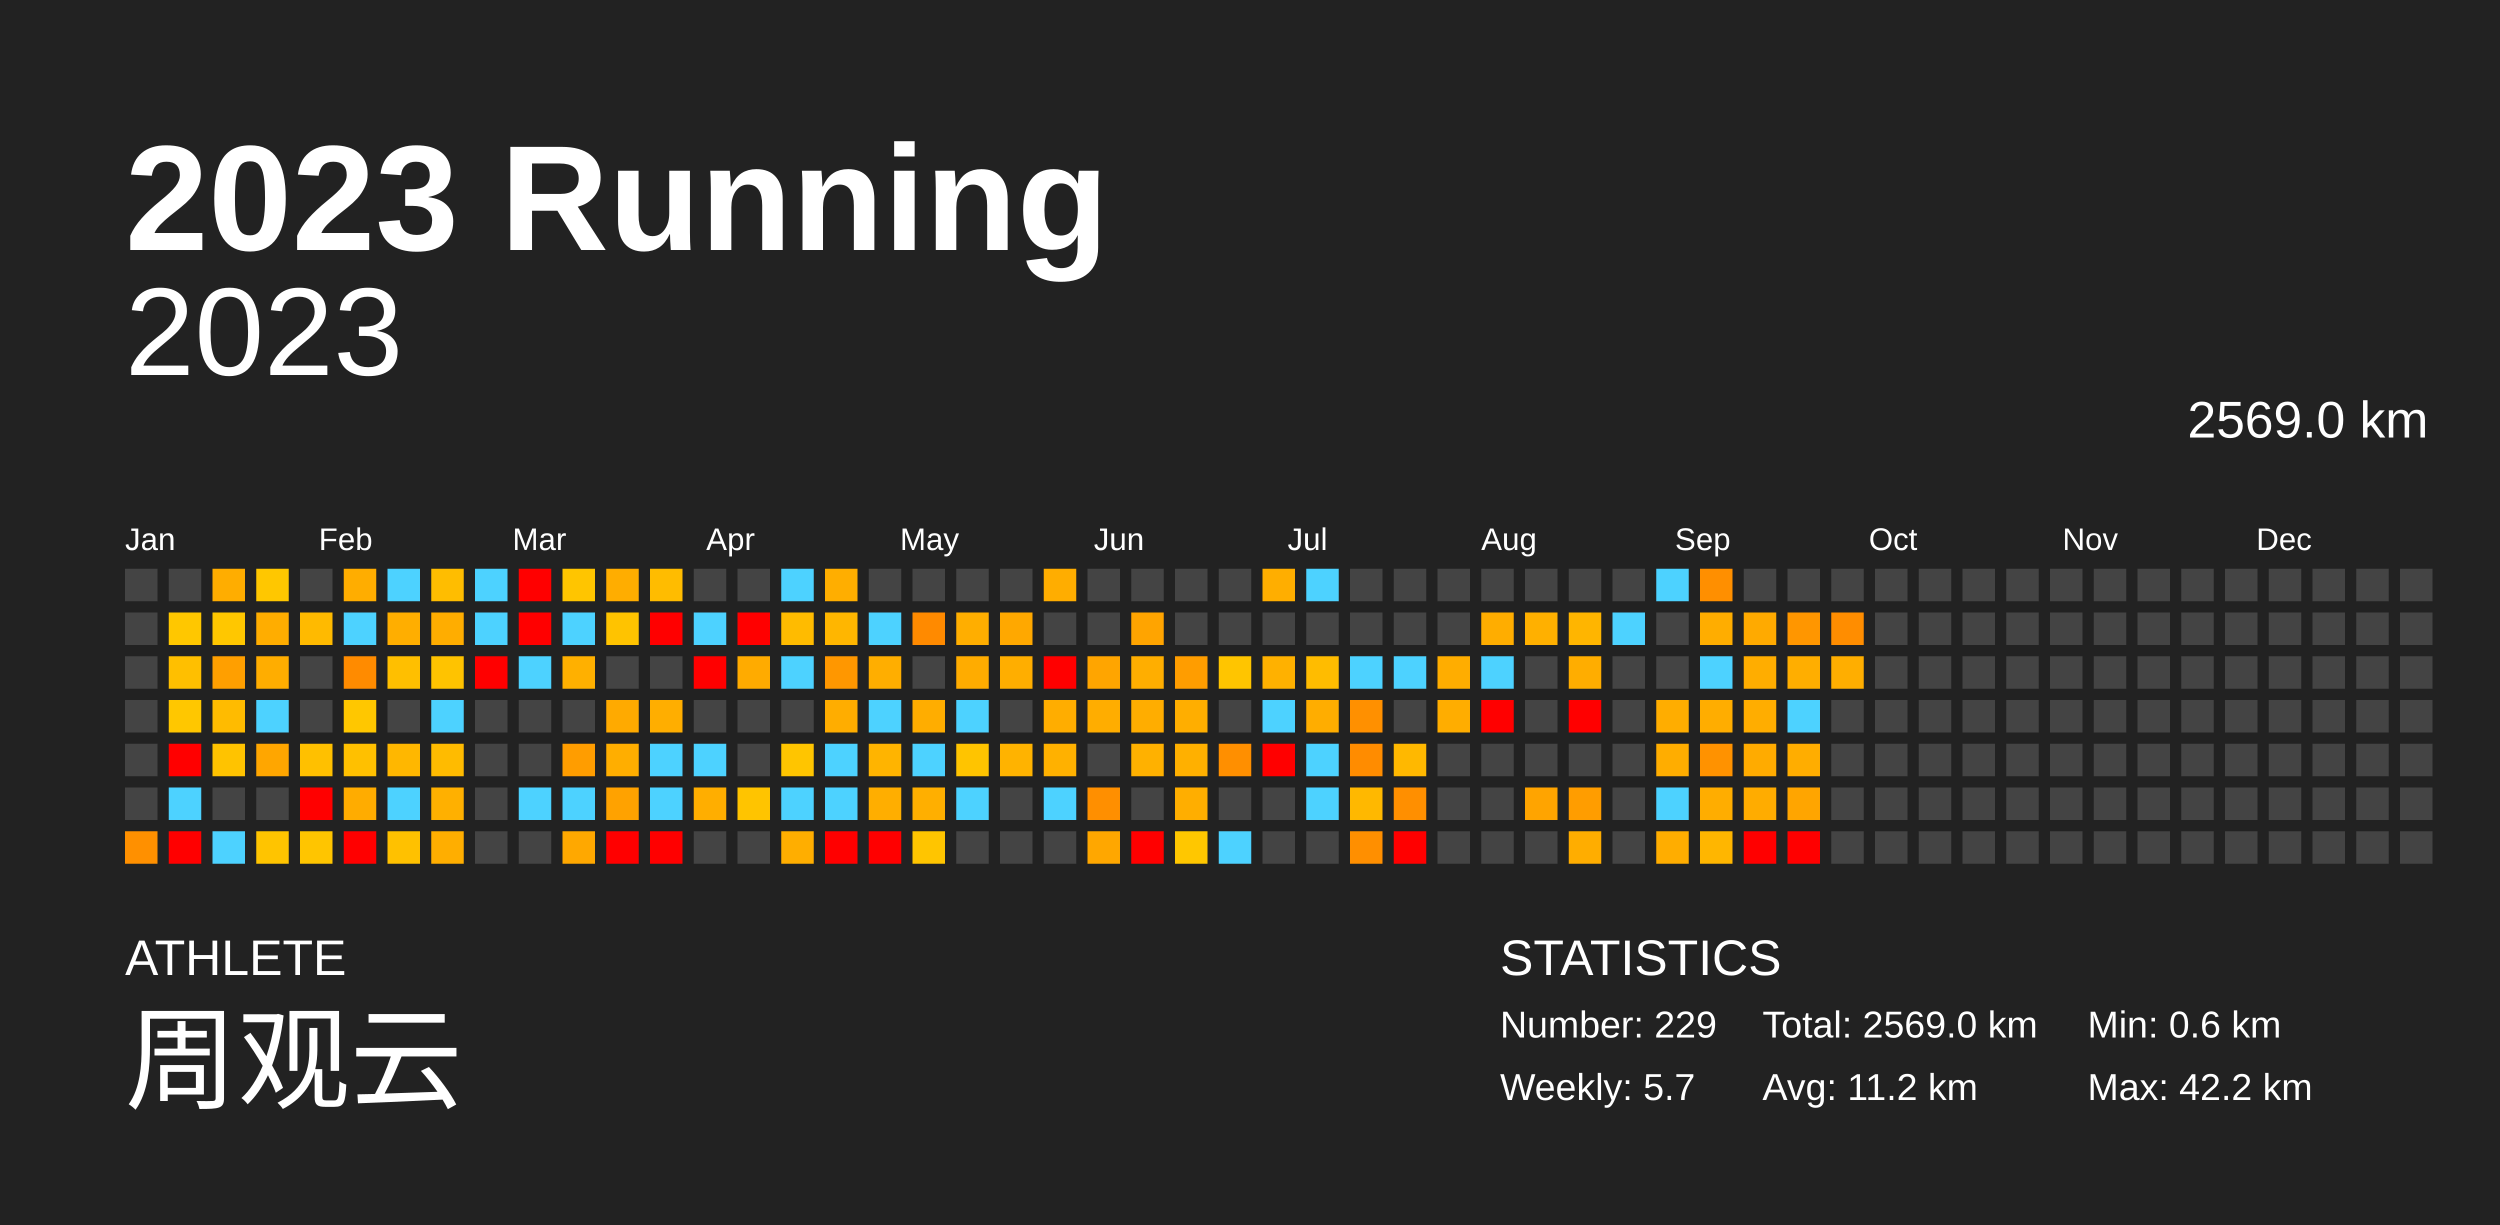
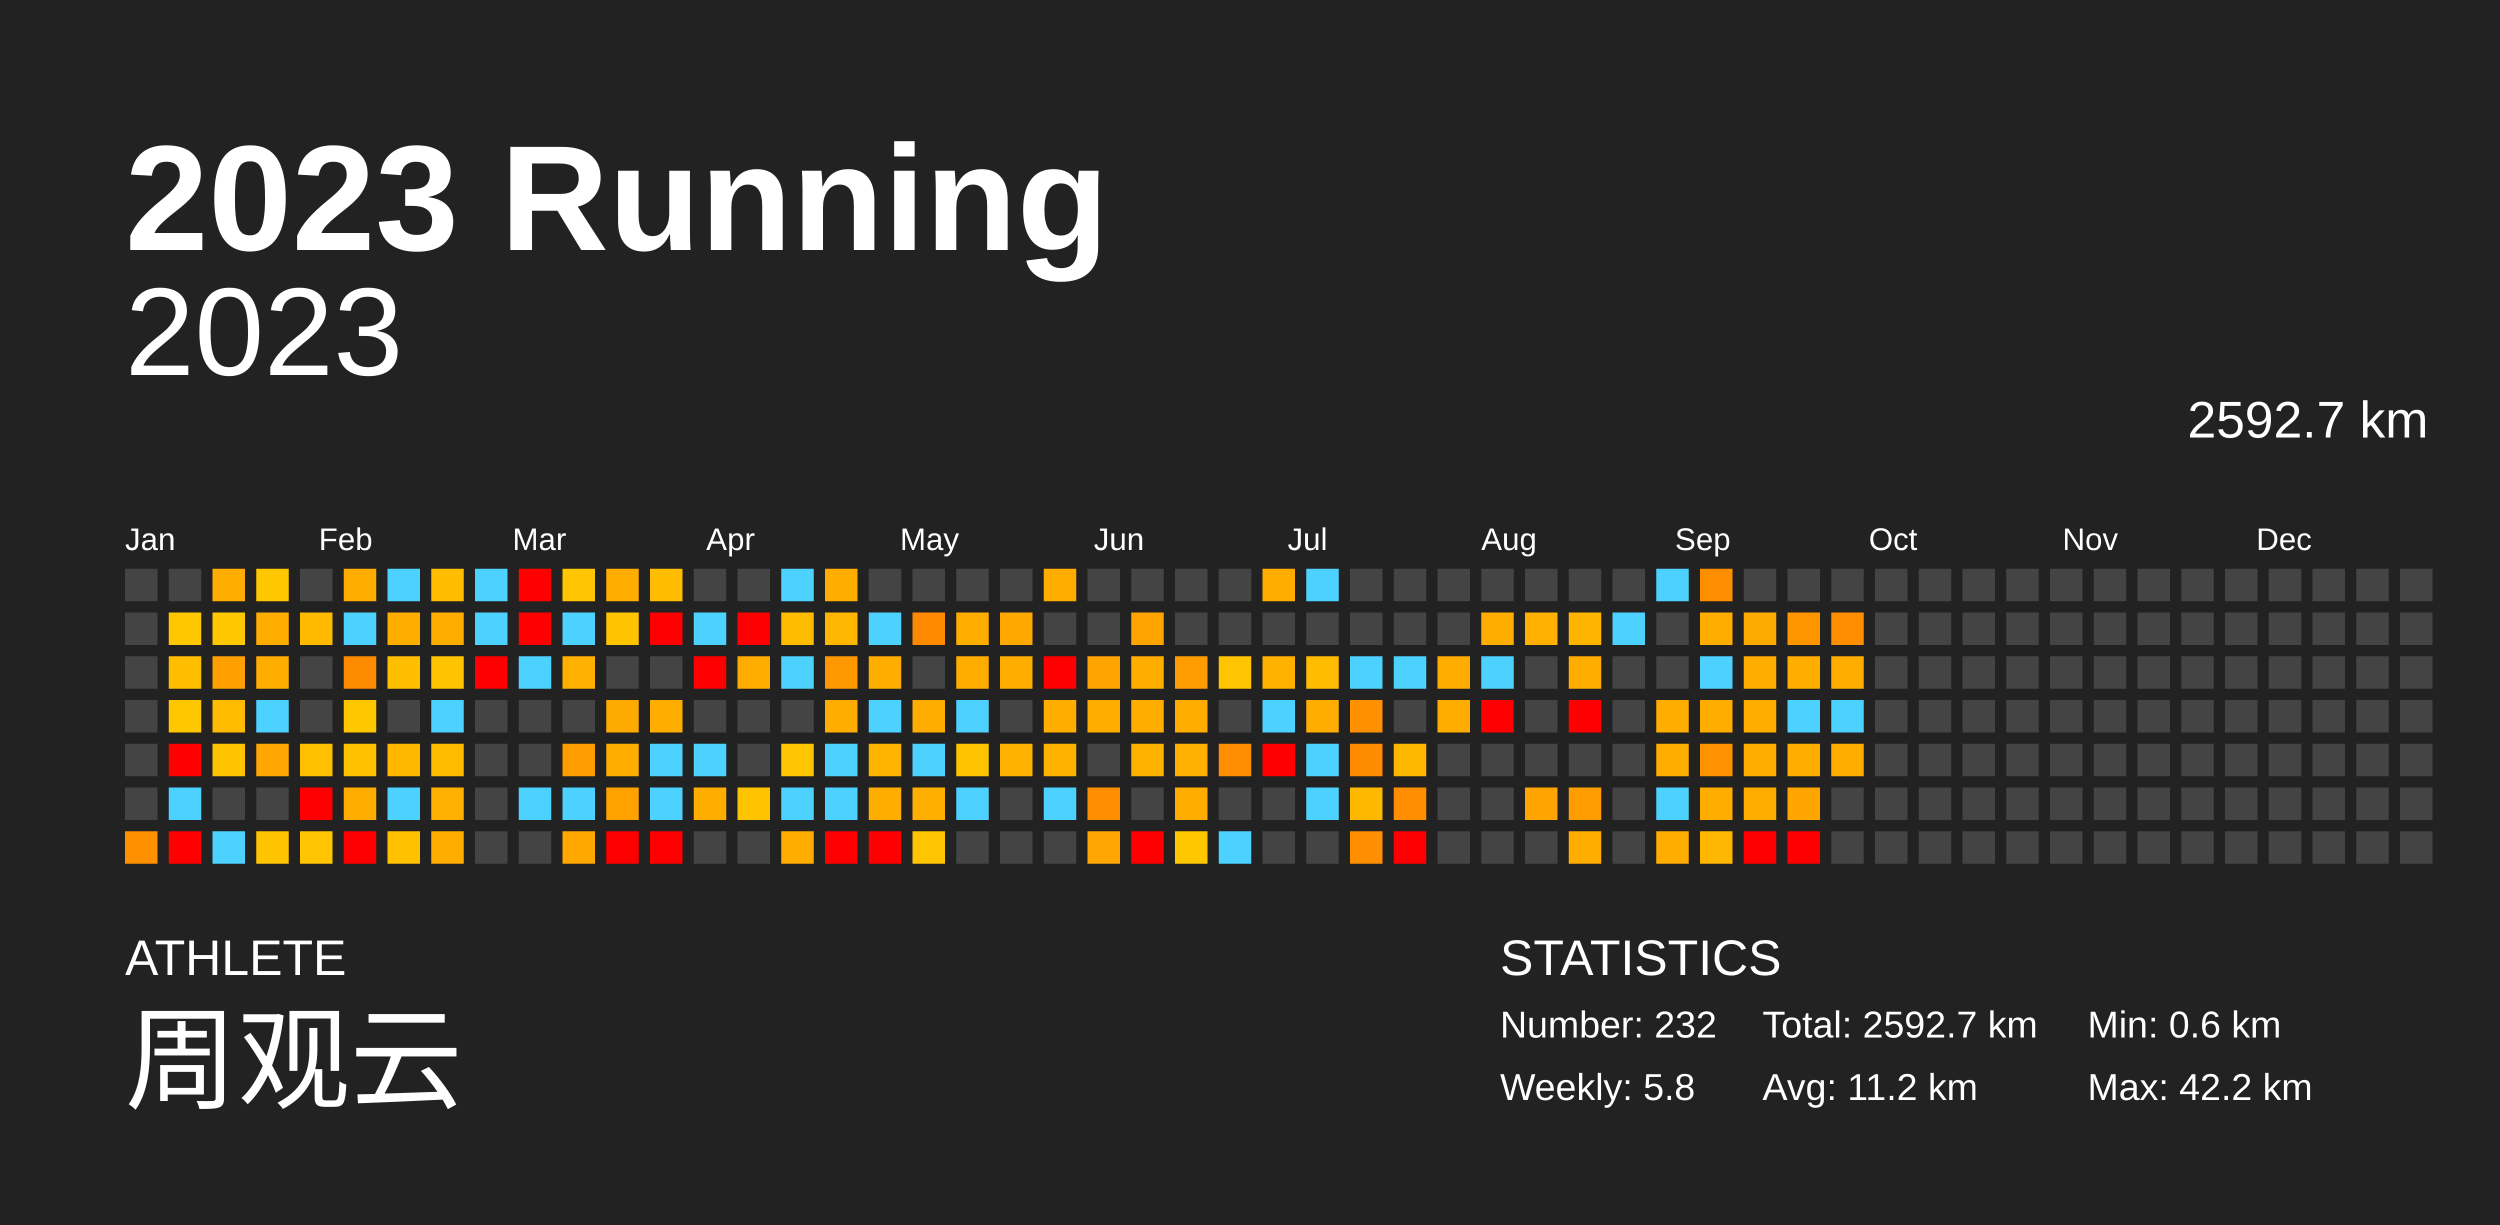
<svg xmlns="http://www.w3.org/2000/svg" baseProfile="full" height="98mm" version="1.1" viewBox="0,0,200,98" width="200mm">
  <defs />
  <rect fill="#222222" height="98" width="200" x="0" y="0" />
  <text fill="#FFFFFF" style="font-size:12px; font-family:Arial; font-weight:bold;" x="10" y="20">2023 Running</text>
  <text fill="#FFFFFF" style="font-size:4px; font-family:Arial" x="10" y="78">ATHLETE</text>
  <text fill="#FFFFFF" style="font-size:9px; font-family:Arial" x="10" y="88">周观云</text>
  <text fill="#FFFFFF" style="font-size:4px; font-family:Arial" x="120" y="78">STATISTICS</text>
-   <text fill="#FFFFFF" style="font-size:3px; font-family:Arial" x="120" y="83">Number: 229</text>
-   <text fill="#FFFFFF" style="font-size:3px; font-family:Arial" x="120" y="88">Weekly: 5.7</text>
-   <text fill="#FFFFFF" style="font-size:3px; font-family:Arial" x="141" y="83">Total: 2569.0 km</text>
+   <text fill="#FFFFFF" style="font-size:3px; font-family:Arial" x="120" y="83">Number: 232</text>
+   <text fill="#FFFFFF" style="font-size:3px; font-family:Arial" x="120" y="88">Weekly: 5.8</text>
+   <text fill="#FFFFFF" style="font-size:3px; font-family:Arial" x="141" y="83">Total: 2592.7 km</text>
  <text fill="#FFFFFF" style="font-size:3px; font-family:Arial" x="141" y="88">Avg: 11.2 km</text>
  <text fill="#FFFFFF" style="font-size:3px; font-family:Arial" x="167" y="83">Min: 0.6 km</text>
  <text fill="#FFFFFF" style="font-size:3px; font-family:Arial" x="167" y="88">Max: 42.2 km</text>
  <text alignment-baseline="hanging" fill="#FFFFFF" style="font-size:10.0px; font-family:Arial;" x="10" y="30">2023</text>
-   <text alignment-baseline="hanging" fill="#FFFFFF" style="font-size:4.125px; font-family:Arial;" x="175" y="35">2569.0 km</text>
+   <text alignment-baseline="hanging" fill="#FFFFFF" style="font-size:4.125px; font-family:Arial;" x="175" y="35">2592.7 km</text>
  <text fill="#FFFFFF" style="font-size:2.5px; font-family:Arial" x="10.0" y="44">Jan</text>
  <text fill="#FFFFFF" style="font-size:2.5px; font-family:Arial" x="25.5" y="44">Feb</text>
  <text fill="#FFFFFF" style="font-size:2.5px; font-family:Arial" x="41.0" y="44">Mar</text>
  <text fill="#FFFFFF" style="font-size:2.5px; font-family:Arial" x="56.5" y="44">Apr</text>
  <text fill="#FFFFFF" style="font-size:2.5px; font-family:Arial" x="72.0" y="44">May</text>
  <text fill="#FFFFFF" style="font-size:2.5px; font-family:Arial" x="87.5" y="44">Jun</text>
  <text fill="#FFFFFF" style="font-size:2.5px; font-family:Arial" x="103.0" y="44">Jul</text>
  <text fill="#FFFFFF" style="font-size:2.5px; font-family:Arial" x="118.5" y="44">Aug</text>
  <text fill="#FFFFFF" style="font-size:2.5px; font-family:Arial" x="134.0" y="44">Sep</text>
  <text fill="#FFFFFF" style="font-size:2.5px; font-family:Arial" x="149.5" y="44">Oct</text>
  <text fill="#FFFFFF" style="font-size:2.5px; font-family:Arial" x="165.0" y="44">Nov</text>
  <text fill="#FFFFFF" style="font-size:2.5px; font-family:Arial" x="180.5" y="44">Dec</text>
  <rect fill="#444444" height="2.6" width="2.6" x="10.0" y="45.5" />
  <rect fill="#444444" height="2.6" width="2.6" x="10.0" y="49.0" />
  <rect fill="#444444" height="2.6" width="2.6" x="10.0" y="52.5" />
  <rect fill="#444444" height="2.6" width="2.6" x="10.0" y="56.0" />
  <rect fill="#444444" height="2.6" width="2.6" x="10.0" y="59.5" />
  <rect fill="#444444" height="2.6" width="2.6" x="10.0" y="63.0" />
  <rect fill="#ff9000" height="2.6" width="2.6" x="10.0" y="66.5" />
  <rect fill="#444444" height="2.6" width="2.6" x="13.5" y="45.5" />
  <rect fill="#ffc700" height="2.6" width="2.6" x="13.5" y="49.0" />
  <rect fill="#ffbf00" height="2.6" width="2.6" x="13.5" y="52.5" />
  <rect fill="#ffc700" height="2.6" width="2.6" x="13.5" y="56.0" />
  <rect fill="red" height="2.6" width="2.6" x="13.5" y="59.5" />
  <rect fill="#4dd2ff" height="2.6" width="2.6" x="13.5" y="63.0" />
  <rect fill="red" height="2.6" width="2.6" x="13.5" y="66.5" />
  <rect fill="#ffad00" height="2.6" width="2.6" x="17.0" y="45.5" />
  <rect fill="#ffc700" height="2.6" width="2.6" x="17.0" y="49.0" />
  <rect fill="#ff9f00" height="2.6" width="2.6" x="17.0" y="52.5" />
  <rect fill="#ffbb00" height="2.6" width="2.6" x="17.0" y="56.0" />
  <rect fill="#ffc300" height="2.6" width="2.6" x="17.0" y="59.5" />
  <rect fill="#444444" height="2.6" width="2.6" x="17.0" y="63.0" />
  <rect fill="#4dd2ff" height="2.6" width="2.6" x="17.0" y="66.5" />
  <rect fill="#ffc700" height="2.6" width="2.6" x="20.5" y="45.5" />
  <rect fill="#ffad00" height="2.6" width="2.6" x="20.5" y="49.0" />
  <rect fill="#ffad00" height="2.6" width="2.6" x="20.5" y="52.5" />
  <rect fill="#4dd2ff" height="2.6" width="2.6" x="20.5" y="56.0" />
  <rect fill="#ffa600" height="2.6" width="2.6" x="20.5" y="59.5" />
  <rect fill="#444444" height="2.6" width="2.6" x="20.5" y="63.0" />
  <rect fill="#ffc400" height="2.6" width="2.6" x="20.5" y="66.5" />
  <rect fill="#444444" height="2.6" width="2.6" x="24.0" y="45.5" />
  <rect fill="#ffba00" height="2.6" width="2.6" x="24.0" y="49.0" />
  <rect fill="#444444" height="2.6" width="2.6" x="24.0" y="52.5" />
  <rect fill="#444444" height="2.6" width="2.6" x="24.0" y="56.0" />
  <rect fill="#ffc000" height="2.6" width="2.6" x="24.0" y="59.5" />
  <rect fill="red" height="2.6" width="2.6" x="24.0" y="63.0" />
  <rect fill="#ffc500" height="2.6" width="2.6" x="24.0" y="66.5" />
  <rect fill="#ffad00" height="2.6" width="2.6" x="27.5" y="45.5" />
  <rect fill="#4dd2ff" height="2.6" width="2.6" x="27.5" y="49.0" />
  <rect fill="#ff8b00" height="2.6" width="2.6" x="27.5" y="52.5" />
  <rect fill="#ffc700" height="2.6" width="2.6" x="27.5" y="56.0" />
  <rect fill="#ffc000" height="2.6" width="2.6" x="27.5" y="59.5" />
  <rect fill="#ffac00" height="2.6" width="2.6" x="27.5" y="63.0" />
  <rect fill="red" height="2.6" width="2.6" x="27.5" y="66.5" />
  <rect fill="#4dd2ff" height="2.6" width="2.6" x="31.0" y="45.5" />
  <rect fill="#ffae00" height="2.6" width="2.6" x="31.0" y="49.0" />
  <rect fill="#ffbf00" height="2.6" width="2.6" x="31.0" y="52.5" />
  <rect fill="#444444" height="2.6" width="2.6" x="31.0" y="56.0" />
  <rect fill="#ffb700" height="2.6" width="2.6" x="31.0" y="59.5" />
  <rect fill="#4dd2ff" height="2.6" width="2.6" x="31.0" y="63.0" />
  <rect fill="#ffc100" height="2.6" width="2.6" x="31.0" y="66.5" />
  <rect fill="#ffbd00" height="2.6" width="2.6" x="34.5" y="45.5" />
  <rect fill="#ffad00" height="2.6" width="2.6" x="34.5" y="49.0" />
  <rect fill="#ffc300" height="2.6" width="2.6" x="34.5" y="52.5" />
  <rect fill="#4dd2ff" height="2.6" width="2.6" x="34.5" y="56.0" />
  <rect fill="#ffbb00" height="2.6" width="2.6" x="34.5" y="59.5" />
  <rect fill="#ffb000" height="2.6" width="2.6" x="34.5" y="63.0" />
  <rect fill="#ffae00" height="2.6" width="2.6" x="34.5" y="66.5" />
  <rect fill="#4dd2ff" height="2.6" width="2.6" x="38.0" y="45.5" />
  <rect fill="#4dd2ff" height="2.6" width="2.6" x="38.0" y="49.0" />
  <rect fill="red" height="2.6" width="2.6" x="38.0" y="52.5" />
  <rect fill="#444444" height="2.6" width="2.6" x="38.0" y="56.0" />
  <rect fill="#444444" height="2.6" width="2.6" x="38.0" y="59.5" />
  <rect fill="#444444" height="2.6" width="2.6" x="38.0" y="63.0" />
  <rect fill="#444444" height="2.6" width="2.6" x="38.0" y="66.5" />
  <rect fill="red" height="2.6" width="2.6" x="41.5" y="45.5" />
  <rect fill="red" height="2.6" width="2.6" x="41.5" y="49.0" />
  <rect fill="#4dd2ff" height="2.6" width="2.6" x="41.5" y="52.5" />
  <rect fill="#444444" height="2.6" width="2.6" x="41.5" y="56.0" />
  <rect fill="#444444" height="2.6" width="2.6" x="41.5" y="59.5" />
  <rect fill="#4dd2ff" height="2.6" width="2.6" x="41.5" y="63.0" />
  <rect fill="#444444" height="2.6" width="2.6" x="41.5" y="66.5" />
  <rect fill="#ffc500" height="2.6" width="2.6" x="45.0" y="45.5" />
  <rect fill="#4dd2ff" height="2.6" width="2.6" x="45.0" y="49.0" />
  <rect fill="#ffb000" height="2.6" width="2.6" x="45.0" y="52.5" />
  <rect fill="#444444" height="2.6" width="2.6" x="45.0" y="56.0" />
  <rect fill="#ff9d00" height="2.6" width="2.6" x="45.0" y="59.5" />
  <rect fill="#4dd2ff" height="2.6" width="2.6" x="45.0" y="63.0" />
  <rect fill="#ffa800" height="2.6" width="2.6" x="45.0" y="66.5" />
  <rect fill="#ffad00" height="2.6" width="2.6" x="48.5" y="45.5" />
  <rect fill="#ffc300" height="2.6" width="2.6" x="48.5" y="49.0" />
  <rect fill="#444444" height="2.6" width="2.6" x="48.5" y="52.5" />
  <rect fill="#ffaa00" height="2.6" width="2.6" x="48.5" y="56.0" />
  <rect fill="#ffae00" height="2.6" width="2.6" x="48.5" y="59.5" />
  <rect fill="#ffa200" height="2.6" width="2.6" x="48.5" y="63.0" />
  <rect fill="red" height="2.6" width="2.6" x="48.5" y="66.5" />
  <rect fill="#ffbc00" height="2.6" width="2.6" x="52.0" y="45.5" />
  <rect fill="red" height="2.6" width="2.6" x="52.0" y="49.0" />
  <rect fill="#444444" height="2.6" width="2.6" x="52.0" y="52.5" />
  <rect fill="#ffae00" height="2.6" width="2.6" x="52.0" y="56.0" />
  <rect fill="#4dd2ff" height="2.6" width="2.6" x="52.0" y="59.5" />
  <rect fill="#4dd2ff" height="2.6" width="2.6" x="52.0" y="63.0" />
  <rect fill="red" height="2.6" width="2.6" x="52.0" y="66.5" />
  <rect fill="#444444" height="2.6" width="2.6" x="55.5" y="45.5" />
  <rect fill="#4dd2ff" height="2.6" width="2.6" x="55.5" y="49.0" />
  <rect fill="red" height="2.6" width="2.6" x="55.5" y="52.5" />
  <rect fill="#444444" height="2.6" width="2.6" x="55.5" y="56.0" />
  <rect fill="#4dd2ff" height="2.6" width="2.6" x="55.5" y="59.5" />
  <rect fill="#ffae00" height="2.6" width="2.6" x="55.5" y="63.0" />
  <rect fill="#444444" height="2.6" width="2.6" x="55.5" y="66.5" />
  <rect fill="#444444" height="2.6" width="2.6" x="59.0" y="45.5" />
  <rect fill="red" height="2.6" width="2.6" x="59.0" y="49.0" />
  <rect fill="#ffab00" height="2.6" width="2.6" x="59.0" y="52.5" />
  <rect fill="#444444" height="2.6" width="2.6" x="59.0" y="56.0" />
  <rect fill="#444444" height="2.6" width="2.6" x="59.0" y="59.5" />
  <rect fill="#ffc400" height="2.6" width="2.6" x="59.0" y="63.0" />
  <rect fill="#444444" height="2.6" width="2.6" x="59.0" y="66.5" />
  <rect fill="#4dd2ff" height="2.6" width="2.6" x="62.5" y="45.5" />
  <rect fill="#ffbb00" height="2.6" width="2.6" x="62.5" y="49.0" />
  <rect fill="#4dd2ff" height="2.6" width="2.6" x="62.5" y="52.5" />
  <rect fill="#444444" height="2.6" width="2.6" x="62.5" y="56.0" />
  <rect fill="#ffc500" height="2.6" width="2.6" x="62.5" y="59.5" />
  <rect fill="#4dd2ff" height="2.6" width="2.6" x="62.5" y="63.0" />
  <rect fill="#ffae00" height="2.6" width="2.6" x="62.5" y="66.5" />
  <rect fill="#ffae00" height="2.6" width="2.6" x="66.0" y="45.5" />
  <rect fill="#ffb600" height="2.6" width="2.6" x="66.0" y="49.0" />
  <rect fill="#ff9700" height="2.6" width="2.6" x="66.0" y="52.5" />
  <rect fill="#ffad00" height="2.6" width="2.6" x="66.0" y="56.0" />
  <rect fill="#4dd2ff" height="2.6" width="2.6" x="66.0" y="59.5" />
  <rect fill="#4dd2ff" height="2.6" width="2.6" x="66.0" y="63.0" />
  <rect fill="red" height="2.6" width="2.6" x="66.0" y="66.5" />
  <rect fill="#444444" height="2.6" width="2.6" x="69.5" y="45.5" />
  <rect fill="#4dd2ff" height="2.6" width="2.6" x="69.5" y="49.0" />
  <rect fill="#ffae00" height="2.6" width="2.6" x="69.5" y="52.5" />
  <rect fill="#4dd2ff" height="2.6" width="2.6" x="69.5" y="56.0" />
  <rect fill="#ffb400" height="2.6" width="2.6" x="69.5" y="59.5" />
  <rect fill="#ffae00" height="2.6" width="2.6" x="69.5" y="63.0" />
  <rect fill="red" height="2.6" width="2.6" x="69.5" y="66.5" />
  <rect fill="#444444" height="2.6" width="2.6" x="73.0" y="45.5" />
  <rect fill="#ff8a00" height="2.6" width="2.6" x="73.0" y="49.0" />
  <rect fill="#444444" height="2.6" width="2.6" x="73.0" y="52.5" />
  <rect fill="#ffad00" height="2.6" width="2.6" x="73.0" y="56.0" />
  <rect fill="#4dd2ff" height="2.6" width="2.6" x="73.0" y="59.5" />
  <rect fill="#ffaf00" height="2.6" width="2.6" x="73.0" y="63.0" />
  <rect fill="#ffc500" height="2.6" width="2.6" x="73.0" y="66.5" />
  <rect fill="#444444" height="2.6" width="2.6" x="76.5" y="45.5" />
  <rect fill="#ffae00" height="2.6" width="2.6" x="76.5" y="49.0" />
  <rect fill="#ffac00" height="2.6" width="2.6" x="76.5" y="52.5" />
  <rect fill="#4dd2ff" height="2.6" width="2.6" x="76.5" y="56.0" />
  <rect fill="#ffc400" height="2.6" width="2.6" x="76.5" y="59.5" />
  <rect fill="#4dd2ff" height="2.6" width="2.6" x="76.5" y="63.0" />
  <rect fill="#444444" height="2.6" width="2.6" x="76.5" y="66.5" />
  <rect fill="#444444" height="2.6" width="2.6" x="80.0" y="45.5" />
  <rect fill="#ffa800" height="2.6" width="2.6" x="80.0" y="49.0" />
  <rect fill="#ffae00" height="2.6" width="2.6" x="80.0" y="52.5" />
  <rect fill="#444444" height="2.6" width="2.6" x="80.0" y="56.0" />
  <rect fill="#ffb300" height="2.6" width="2.6" x="80.0" y="59.5" />
  <rect fill="#444444" height="2.6" width="2.6" x="80.0" y="63.0" />
  <rect fill="#444444" height="2.6" width="2.6" x="80.0" y="66.5" />
  <rect fill="#ffad00" height="2.6" width="2.6" x="83.5" y="45.5" />
  <rect fill="#444444" height="2.6" width="2.6" x="83.5" y="49.0" />
  <rect fill="red" height="2.6" width="2.6" x="83.5" y="52.5" />
  <rect fill="#ffad00" height="2.6" width="2.6" x="83.5" y="56.0" />
  <rect fill="#ffb100" height="2.6" width="2.6" x="83.5" y="59.5" />
  <rect fill="#4dd2ff" height="2.6" width="2.6" x="83.5" y="63.0" />
  <rect fill="#444444" height="2.6" width="2.6" x="83.5" y="66.5" />
  <rect fill="#444444" height="2.6" width="2.6" x="87.0" y="45.5" />
  <rect fill="#444444" height="2.6" width="2.6" x="87.0" y="49.0" />
  <rect fill="#ffa500" height="2.6" width="2.6" x="87.0" y="52.5" />
  <rect fill="#ffad00" height="2.6" width="2.6" x="87.0" y="56.0" />
  <rect fill="#444444" height="2.6" width="2.6" x="87.0" y="59.5" />
  <rect fill="#ff8f00" height="2.6" width="2.6" x="87.0" y="63.0" />
  <rect fill="#ffa700" height="2.6" width="2.6" x="87.0" y="66.5" />
  <rect fill="#444444" height="2.6" width="2.6" x="90.5" y="45.5" />
  <rect fill="#ffa400" height="2.6" width="2.6" x="90.5" y="49.0" />
  <rect fill="#ffae00" height="2.6" width="2.6" x="90.5" y="52.5" />
  <rect fill="#ffad00" height="2.6" width="2.6" x="90.5" y="56.0" />
  <rect fill="#ffb100" height="2.6" width="2.6" x="90.5" y="59.5" />
  <rect fill="#444444" height="2.6" width="2.6" x="90.5" y="63.0" />
  <rect fill="red" height="2.6" width="2.6" x="90.5" y="66.5" />
  <rect fill="#444444" height="2.6" width="2.6" x="94.0" y="45.5" />
  <rect fill="#444444" height="2.6" width="2.6" x="94.0" y="49.0" />
  <rect fill="#ff9d00" height="2.6" width="2.6" x="94.0" y="52.5" />
  <rect fill="#ffae00" height="2.6" width="2.6" x="94.0" y="56.0" />
  <rect fill="#ffb000" height="2.6" width="2.6" x="94.0" y="59.5" />
  <rect fill="#ffae00" height="2.6" width="2.6" x="94.0" y="63.0" />
  <rect fill="#ffc700" height="2.6" width="2.6" x="94.0" y="66.5" />
  <rect fill="#444444" height="2.6" width="2.6" x="97.5" y="45.5" />
  <rect fill="#444444" height="2.6" width="2.6" x="97.5" y="49.0" />
  <rect fill="#ffc500" height="2.6" width="2.6" x="97.5" y="52.5" />
  <rect fill="#444444" height="2.6" width="2.6" x="97.5" y="56.0" />
  <rect fill="#ff8f00" height="2.6" width="2.6" x="97.5" y="59.5" />
  <rect fill="#444444" height="2.6" width="2.6" x="97.5" y="63.0" />
  <rect fill="#4dd2ff" height="2.6" width="2.6" x="97.5" y="66.5" />
  <rect fill="#ffae00" height="2.6" width="2.6" x="101.0" y="45.5" />
  <rect fill="#444444" height="2.6" width="2.6" x="101.0" y="49.0" />
  <rect fill="#ffb100" height="2.6" width="2.6" x="101.0" y="52.5" />
  <rect fill="#4dd2ff" height="2.6" width="2.6" x="101.0" y="56.0" />
  <rect fill="red" height="2.6" width="2.6" x="101.0" y="59.5" />
  <rect fill="#444444" height="2.6" width="2.6" x="101.0" y="63.0" />
  <rect fill="#444444" height="2.6" width="2.6" x="101.0" y="66.5" />
  <rect fill="#4dd2ff" height="2.6" width="2.6" x="104.5" y="45.5" />
  <rect fill="#444444" height="2.6" width="2.6" x="104.5" y="49.0" />
  <rect fill="#ffbc00" height="2.6" width="2.6" x="104.5" y="52.5" />
  <rect fill="#ffad00" height="2.6" width="2.6" x="104.5" y="56.0" />
  <rect fill="#4dd2ff" height="2.6" width="2.6" x="104.5" y="59.5" />
  <rect fill="#4dd2ff" height="2.6" width="2.6" x="104.5" y="63.0" />
  <rect fill="#444444" height="2.6" width="2.6" x="104.5" y="66.5" />
  <rect fill="#444444" height="2.6" width="2.6" x="108.0" y="45.5" />
  <rect fill="#444444" height="2.6" width="2.6" x="108.0" y="49.0" />
  <rect fill="#4dd2ff" height="2.6" width="2.6" x="108.0" y="52.5" />
  <rect fill="#ff9000" height="2.6" width="2.6" x="108.0" y="56.0" />
  <rect fill="#ff8c00" height="2.6" width="2.6" x="108.0" y="59.5" />
  <rect fill="#ffb800" height="2.6" width="2.6" x="108.0" y="63.0" />
  <rect fill="#ff8f00" height="2.6" width="2.6" x="108.0" y="66.5" />
  <rect fill="#444444" height="2.6" width="2.6" x="111.5" y="45.5" />
  <rect fill="#444444" height="2.6" width="2.6" x="111.5" y="49.0" />
  <rect fill="#4dd2ff" height="2.6" width="2.6" x="111.5" y="52.5" />
  <rect fill="#444444" height="2.6" width="2.6" x="111.5" y="56.0" />
  <rect fill="#ffb800" height="2.6" width="2.6" x="111.5" y="59.5" />
  <rect fill="#ff8f00" height="2.6" width="2.6" x="111.5" y="63.0" />
  <rect fill="red" height="2.6" width="2.6" x="111.5" y="66.5" />
  <rect fill="#444444" height="2.6" width="2.6" x="115.0" y="45.5" />
  <rect fill="#444444" height="2.6" width="2.6" x="115.0" y="49.0" />
  <rect fill="#ffad00" height="2.6" width="2.6" x="115.0" y="52.5" />
  <rect fill="#ffad00" height="2.6" width="2.6" x="115.0" y="56.0" />
  <rect fill="#444444" height="2.6" width="2.6" x="115.0" y="59.5" />
  <rect fill="#444444" height="2.6" width="2.6" x="115.0" y="63.0" />
  <rect fill="#444444" height="2.6" width="2.6" x="115.0" y="66.5" />
  <rect fill="#444444" height="2.6" width="2.6" x="118.5" y="45.5" />
  <rect fill="#ffad00" height="2.6" width="2.6" x="118.5" y="49.0" />
  <rect fill="#4dd2ff" height="2.6" width="2.6" x="118.5" y="52.5" />
  <rect fill="red" height="2.6" width="2.6" x="118.5" y="56.0" />
  <rect fill="#444444" height="2.6" width="2.6" x="118.5" y="59.5" />
  <rect fill="#444444" height="2.6" width="2.6" x="118.5" y="63.0" />
  <rect fill="#444444" height="2.6" width="2.6" x="118.5" y="66.5" />
  <rect fill="#444444" height="2.6" width="2.6" x="122.0" y="45.5" />
  <rect fill="#ffb000" height="2.6" width="2.6" x="122.0" y="49.0" />
  <rect fill="#444444" height="2.6" width="2.6" x="122.0" y="52.5" />
  <rect fill="#444444" height="2.6" width="2.6" x="122.0" y="56.0" />
  <rect fill="#444444" height="2.6" width="2.6" x="122.0" y="59.5" />
  <rect fill="#ffa400" height="2.6" width="2.6" x="122.0" y="63.0" />
  <rect fill="#444444" height="2.6" width="2.6" x="122.0" y="66.5" />
  <rect fill="#444444" height="2.6" width="2.6" x="125.5" y="45.5" />
  <rect fill="#ffb500" height="2.6" width="2.6" x="125.5" y="49.0" />
  <rect fill="#ffad00" height="2.6" width="2.6" x="125.5" y="52.5" />
  <rect fill="red" height="2.6" width="2.6" x="125.5" y="56.0" />
  <rect fill="#444444" height="2.6" width="2.6" x="125.5" y="59.5" />
  <rect fill="#ff9d00" height="2.6" width="2.6" x="125.5" y="63.0" />
  <rect fill="#ffad00" height="2.6" width="2.6" x="125.5" y="66.5" />
  <rect fill="#444444" height="2.6" width="2.6" x="129.0" y="45.5" />
  <rect fill="#4dd2ff" height="2.6" width="2.6" x="129.0" y="49.0" />
  <rect fill="#444444" height="2.6" width="2.6" x="129.0" y="52.5" />
  <rect fill="#444444" height="2.6" width="2.6" x="129.0" y="56.0" />
  <rect fill="#444444" height="2.6" width="2.6" x="129.0" y="59.5" />
  <rect fill="#444444" height="2.6" width="2.6" x="129.0" y="63.0" />
  <rect fill="#444444" height="2.6" width="2.6" x="129.0" y="66.5" />
  <rect fill="#4dd2ff" height="2.6" width="2.6" x="132.5" y="45.5" />
  <rect fill="#444444" height="2.6" width="2.6" x="132.5" y="49.0" />
  <rect fill="#444444" height="2.6" width="2.6" x="132.5" y="52.5" />
  <rect fill="#ffad00" height="2.6" width="2.6" x="132.5" y="56.0" />
  <rect fill="#ffad00" height="2.6" width="2.6" x="132.5" y="59.5" />
  <rect fill="#4dd2ff" height="2.6" width="2.6" x="132.5" y="63.0" />
  <rect fill="#ffad00" height="2.6" width="2.6" x="132.5" y="66.5" />
  <rect fill="#ff8f00" height="2.6" width="2.6" x="136.0" y="45.5" />
  <rect fill="#ffad00" height="2.6" width="2.6" x="136.0" y="49.0" />
  <rect fill="#4dd2ff" height="2.6" width="2.6" x="136.0" y="52.5" />
  <rect fill="#ffad00" height="2.6" width="2.6" x="136.0" y="56.0" />
  <rect fill="#ff9200" height="2.6" width="2.6" x="136.0" y="59.5" />
  <rect fill="#ffad00" height="2.6" width="2.6" x="136.0" y="63.0" />
  <rect fill="#ffb600" height="2.6" width="2.6" x="136.0" y="66.5" />
  <rect fill="#444444" height="2.6" width="2.6" x="139.5" y="45.5" />
  <rect fill="#ffaa00" height="2.6" width="2.6" x="139.5" y="49.0" />
  <rect fill="#ffad00" height="2.6" width="2.6" x="139.5" y="52.5" />
  <rect fill="#ffad00" height="2.6" width="2.6" x="139.5" y="56.0" />
  <rect fill="#ffab00" height="2.6" width="2.6" x="139.5" y="59.5" />
  <rect fill="#ffac00" height="2.6" width="2.6" x="139.5" y="63.0" />
  <rect fill="red" height="2.6" width="2.6" x="139.5" y="66.5" />
  <rect fill="#444444" height="2.6" width="2.6" x="143.0" y="45.5" />
  <rect fill="#ff9600" height="2.6" width="2.6" x="143.0" y="49.0" />
  <rect fill="#ffae00" height="2.6" width="2.6" x="143.0" y="52.5" />
  <rect fill="#4dd2ff" height="2.6" width="2.6" x="143.0" y="56.0" />
  <rect fill="#ffad00" height="2.6" width="2.6" x="143.0" y="59.5" />
  <rect fill="#ffa500" height="2.6" width="2.6" x="143.0" y="63.0" />
  <rect fill="red" height="2.6" width="2.6" x="143.0" y="66.5" />
  <rect fill="#444444" height="2.6" width="2.6" x="146.5" y="45.5" />
  <rect fill="#ff8d00" height="2.6" width="2.6" x="146.5" y="49.0" />
  <rect fill="#ffae00" height="2.6" width="2.6" x="146.5" y="52.5" />
-   <rect fill="#444444" height="2.6" width="2.6" x="146.5" y="56.0" />
-   <rect fill="#444444" height="2.6" width="2.6" x="146.5" y="59.5" />
+   <rect fill="#4dd2ff" height="2.6" width="2.6" x="146.5" y="56.0" />
+   <rect fill="#ffac00" height="2.6" width="2.6" x="146.5" y="59.5" />
  <rect fill="#444444" height="2.6" width="2.6" x="146.5" y="63.0" />
  <rect fill="#444444" height="2.6" width="2.6" x="146.5" y="66.5" />
  <rect fill="#444444" height="2.6" width="2.6" x="150.0" y="45.5" />
  <rect fill="#444444" height="2.6" width="2.6" x="150.0" y="49.0" />
  <rect fill="#444444" height="2.6" width="2.6" x="150.0" y="52.5" />
  <rect fill="#444444" height="2.6" width="2.6" x="150.0" y="56.0" />
  <rect fill="#444444" height="2.6" width="2.6" x="150.0" y="59.5" />
  <rect fill="#444444" height="2.6" width="2.6" x="150.0" y="63.0" />
  <rect fill="#444444" height="2.6" width="2.6" x="150.0" y="66.5" />
  <rect fill="#444444" height="2.6" width="2.6" x="153.5" y="45.5" />
  <rect fill="#444444" height="2.6" width="2.6" x="153.5" y="49.0" />
  <rect fill="#444444" height="2.6" width="2.6" x="153.5" y="52.5" />
  <rect fill="#444444" height="2.6" width="2.6" x="153.5" y="56.0" />
  <rect fill="#444444" height="2.6" width="2.6" x="153.5" y="59.5" />
  <rect fill="#444444" height="2.6" width="2.6" x="153.5" y="63.0" />
  <rect fill="#444444" height="2.6" width="2.6" x="153.5" y="66.5" />
  <rect fill="#444444" height="2.6" width="2.6" x="157.0" y="45.5" />
  <rect fill="#444444" height="2.6" width="2.6" x="157.0" y="49.0" />
  <rect fill="#444444" height="2.6" width="2.6" x="157.0" y="52.5" />
  <rect fill="#444444" height="2.6" width="2.6" x="157.0" y="56.0" />
  <rect fill="#444444" height="2.6" width="2.6" x="157.0" y="59.5" />
  <rect fill="#444444" height="2.6" width="2.6" x="157.0" y="63.0" />
  <rect fill="#444444" height="2.6" width="2.6" x="157.0" y="66.5" />
  <rect fill="#444444" height="2.6" width="2.6" x="160.5" y="45.5" />
  <rect fill="#444444" height="2.6" width="2.6" x="160.5" y="49.0" />
  <rect fill="#444444" height="2.6" width="2.6" x="160.5" y="52.5" />
  <rect fill="#444444" height="2.6" width="2.6" x="160.5" y="56.0" />
  <rect fill="#444444" height="2.6" width="2.6" x="160.5" y="59.5" />
  <rect fill="#444444" height="2.6" width="2.6" x="160.5" y="63.0" />
  <rect fill="#444444" height="2.6" width="2.6" x="160.5" y="66.5" />
  <rect fill="#444444" height="2.6" width="2.6" x="164.0" y="45.5" />
  <rect fill="#444444" height="2.6" width="2.6" x="164.0" y="49.0" />
  <rect fill="#444444" height="2.6" width="2.6" x="164.0" y="52.5" />
  <rect fill="#444444" height="2.6" width="2.6" x="164.0" y="56.0" />
  <rect fill="#444444" height="2.6" width="2.6" x="164.0" y="59.5" />
  <rect fill="#444444" height="2.6" width="2.6" x="164.0" y="63.0" />
  <rect fill="#444444" height="2.6" width="2.6" x="164.0" y="66.5" />
  <rect fill="#444444" height="2.6" width="2.6" x="167.5" y="45.5" />
  <rect fill="#444444" height="2.6" width="2.6" x="167.5" y="49.0" />
  <rect fill="#444444" height="2.6" width="2.6" x="167.5" y="52.5" />
  <rect fill="#444444" height="2.6" width="2.6" x="167.5" y="56.0" />
  <rect fill="#444444" height="2.6" width="2.6" x="167.5" y="59.5" />
  <rect fill="#444444" height="2.6" width="2.6" x="167.5" y="63.0" />
  <rect fill="#444444" height="2.6" width="2.6" x="167.5" y="66.5" />
  <rect fill="#444444" height="2.6" width="2.6" x="171.0" y="45.5" />
  <rect fill="#444444" height="2.6" width="2.6" x="171.0" y="49.0" />
  <rect fill="#444444" height="2.6" width="2.6" x="171.0" y="52.5" />
  <rect fill="#444444" height="2.6" width="2.6" x="171.0" y="56.0" />
  <rect fill="#444444" height="2.6" width="2.6" x="171.0" y="59.5" />
  <rect fill="#444444" height="2.6" width="2.6" x="171.0" y="63.0" />
  <rect fill="#444444" height="2.6" width="2.6" x="171.0" y="66.5" />
  <rect fill="#444444" height="2.6" width="2.6" x="174.5" y="45.5" />
  <rect fill="#444444" height="2.6" width="2.6" x="174.5" y="49.0" />
  <rect fill="#444444" height="2.6" width="2.6" x="174.5" y="52.5" />
  <rect fill="#444444" height="2.6" width="2.6" x="174.5" y="56.0" />
  <rect fill="#444444" height="2.6" width="2.6" x="174.5" y="59.5" />
  <rect fill="#444444" height="2.6" width="2.6" x="174.5" y="63.0" />
  <rect fill="#444444" height="2.6" width="2.6" x="174.5" y="66.5" />
  <rect fill="#444444" height="2.6" width="2.6" x="178.0" y="45.5" />
  <rect fill="#444444" height="2.6" width="2.6" x="178.0" y="49.0" />
  <rect fill="#444444" height="2.6" width="2.6" x="178.0" y="52.5" />
  <rect fill="#444444" height="2.6" width="2.6" x="178.0" y="56.0" />
  <rect fill="#444444" height="2.6" width="2.6" x="178.0" y="59.5" />
  <rect fill="#444444" height="2.6" width="2.6" x="178.0" y="63.0" />
  <rect fill="#444444" height="2.6" width="2.6" x="178.0" y="66.5" />
  <rect fill="#444444" height="2.6" width="2.6" x="181.5" y="45.5" />
  <rect fill="#444444" height="2.6" width="2.6" x="181.5" y="49.0" />
  <rect fill="#444444" height="2.6" width="2.6" x="181.5" y="52.5" />
  <rect fill="#444444" height="2.6" width="2.6" x="181.5" y="56.0" />
  <rect fill="#444444" height="2.6" width="2.6" x="181.5" y="59.5" />
  <rect fill="#444444" height="2.6" width="2.6" x="181.5" y="63.0" />
  <rect fill="#444444" height="2.6" width="2.6" x="181.5" y="66.5" />
  <rect fill="#444444" height="2.6" width="2.6" x="185.0" y="45.5" />
  <rect fill="#444444" height="2.6" width="2.6" x="185.0" y="49.0" />
  <rect fill="#444444" height="2.6" width="2.6" x="185.0" y="52.5" />
  <rect fill="#444444" height="2.6" width="2.6" x="185.0" y="56.0" />
  <rect fill="#444444" height="2.6" width="2.6" x="185.0" y="59.5" />
  <rect fill="#444444" height="2.6" width="2.6" x="185.0" y="63.0" />
  <rect fill="#444444" height="2.6" width="2.6" x="185.0" y="66.5" />
  <rect fill="#444444" height="2.6" width="2.6" x="188.5" y="45.5" />
  <rect fill="#444444" height="2.6" width="2.6" x="188.5" y="49.0" />
  <rect fill="#444444" height="2.6" width="2.6" x="188.5" y="52.5" />
  <rect fill="#444444" height="2.6" width="2.6" x="188.5" y="56.0" />
  <rect fill="#444444" height="2.6" width="2.6" x="188.5" y="59.5" />
  <rect fill="#444444" height="2.6" width="2.6" x="188.5" y="63.0" />
  <rect fill="#444444" height="2.6" width="2.6" x="188.5" y="66.5" />
  <rect fill="#444444" height="2.6" width="2.6" x="192.0" y="45.5" />
  <rect fill="#444444" height="2.6" width="2.6" x="192.0" y="49.0" />
  <rect fill="#444444" height="2.6" width="2.6" x="192.0" y="52.5" />
  <rect fill="#444444" height="2.6" width="2.6" x="192.0" y="56.0" />
  <rect fill="#444444" height="2.6" width="2.6" x="192.0" y="59.5" />
  <rect fill="#444444" height="2.6" width="2.6" x="192.0" y="63.0" />
  <rect fill="#444444" height="2.6" width="2.6" x="192.0" y="66.5" />
</svg>
